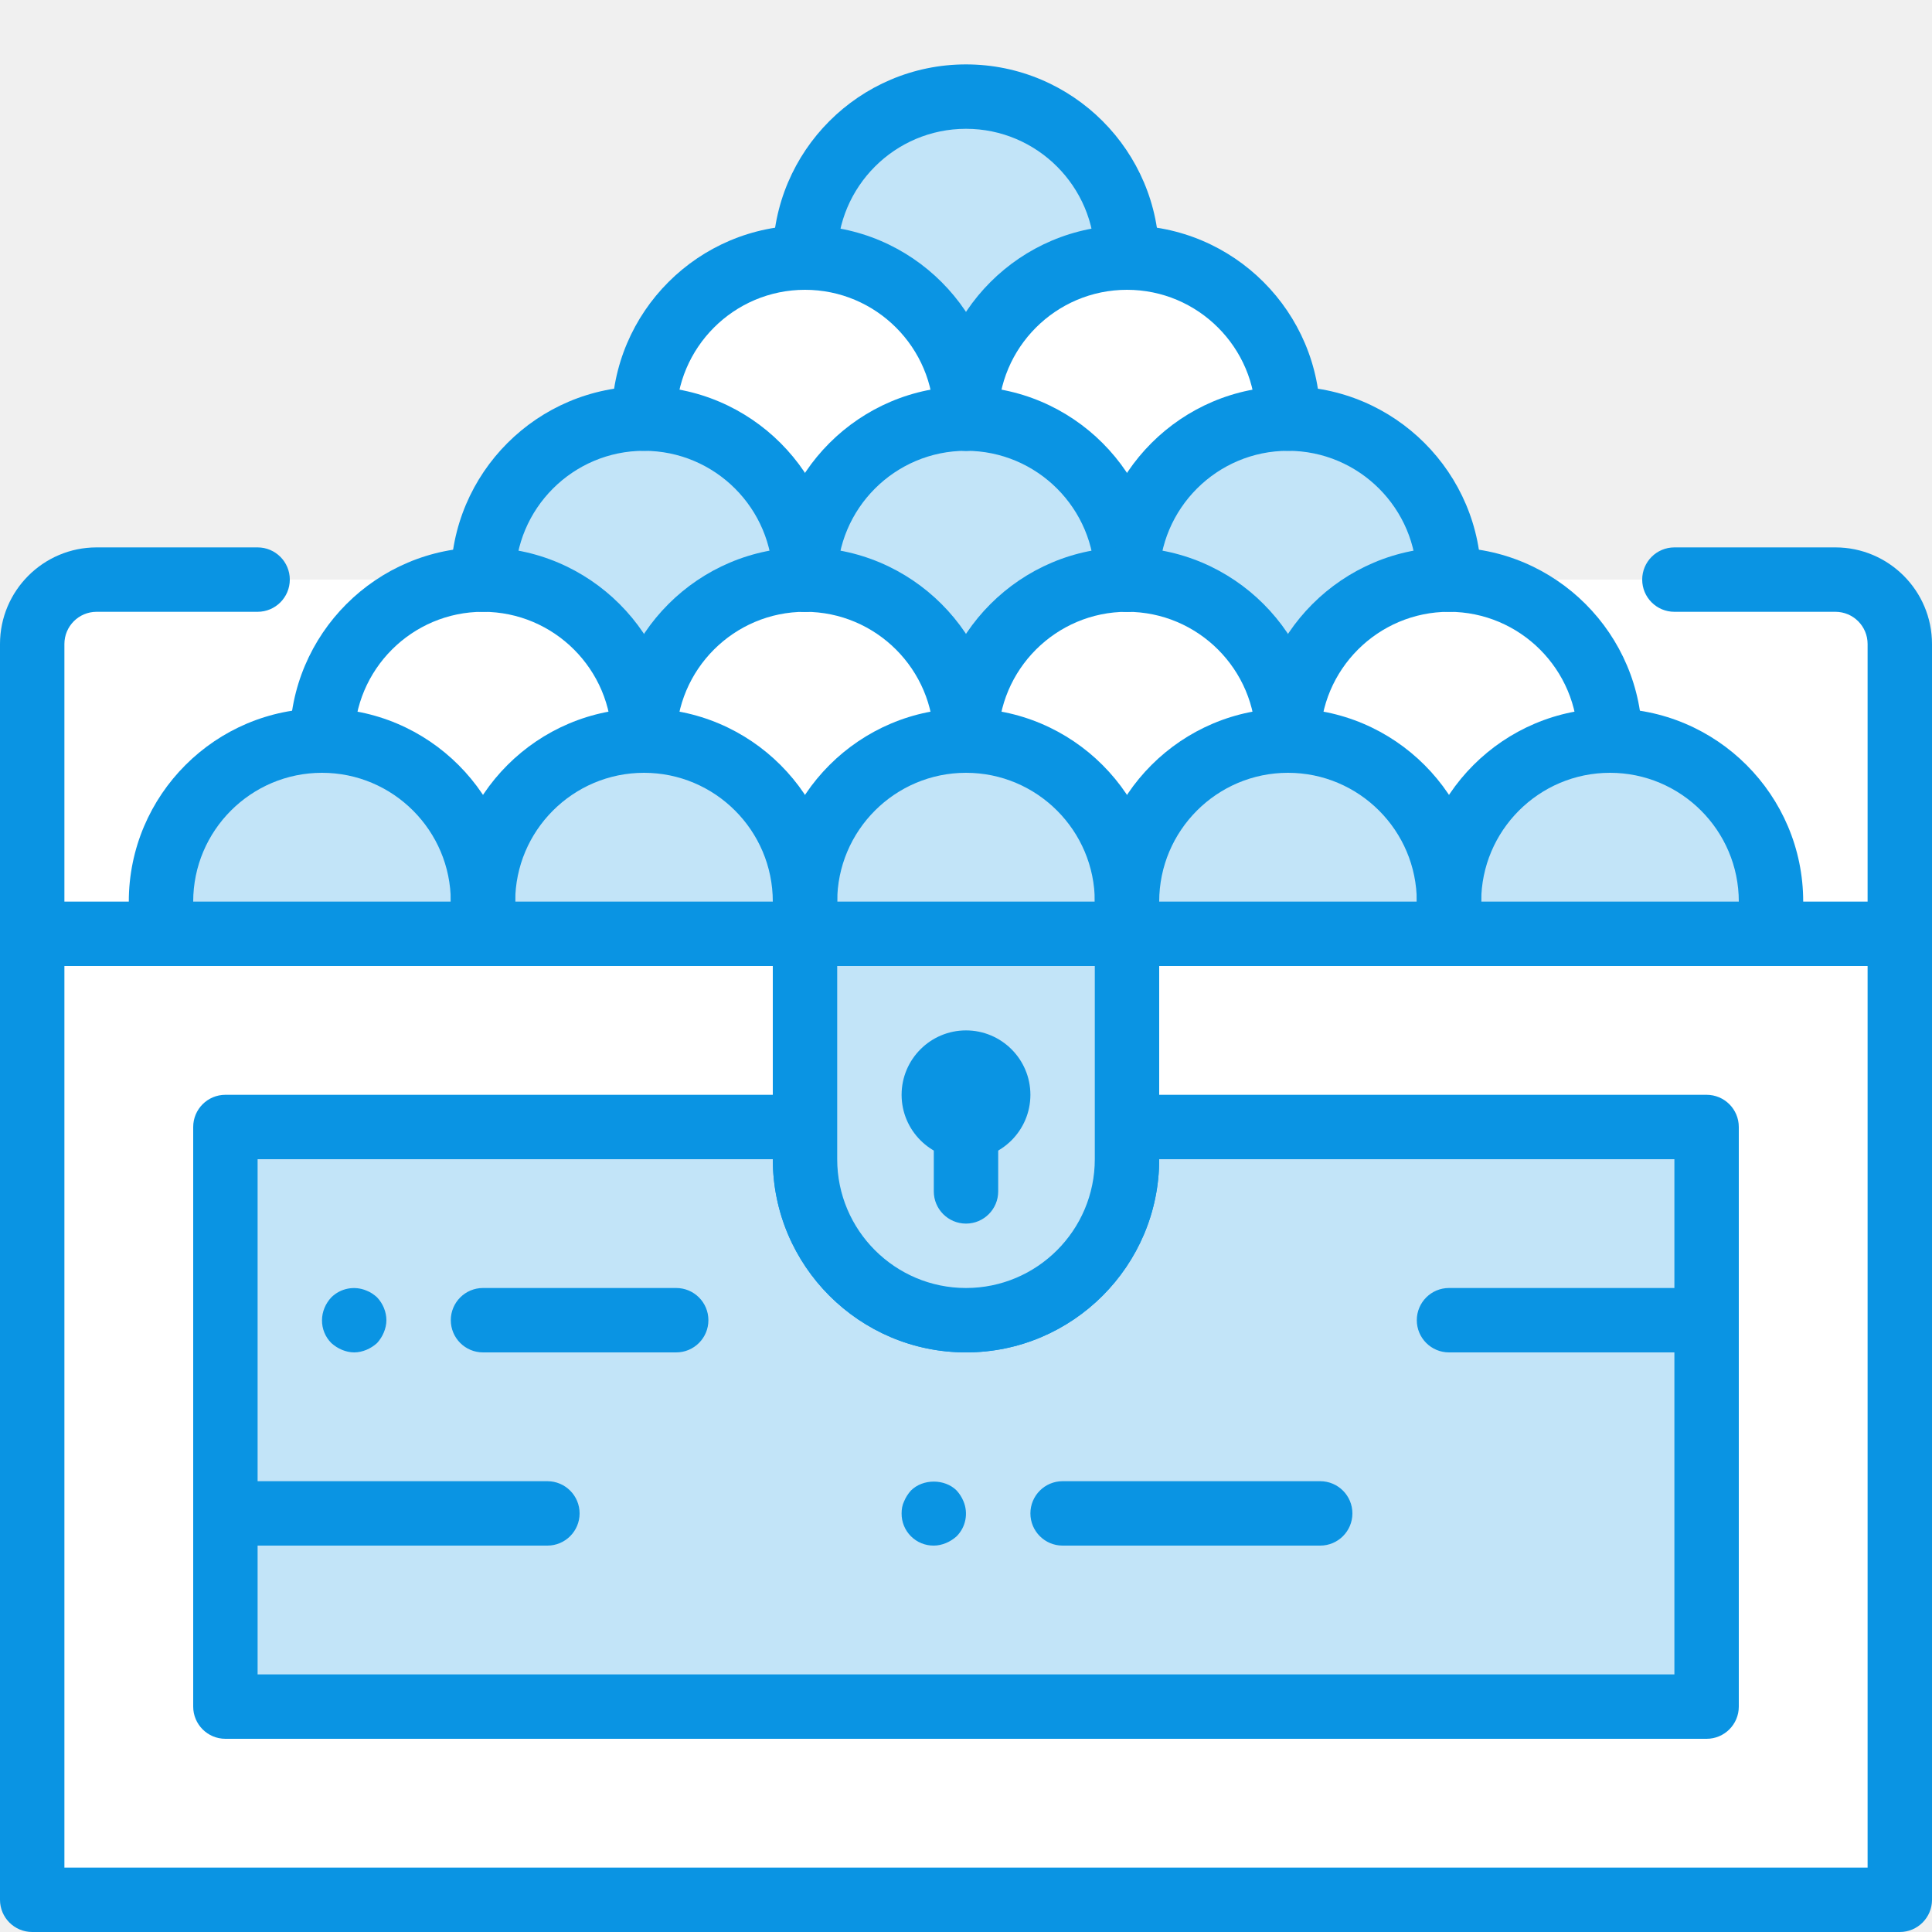
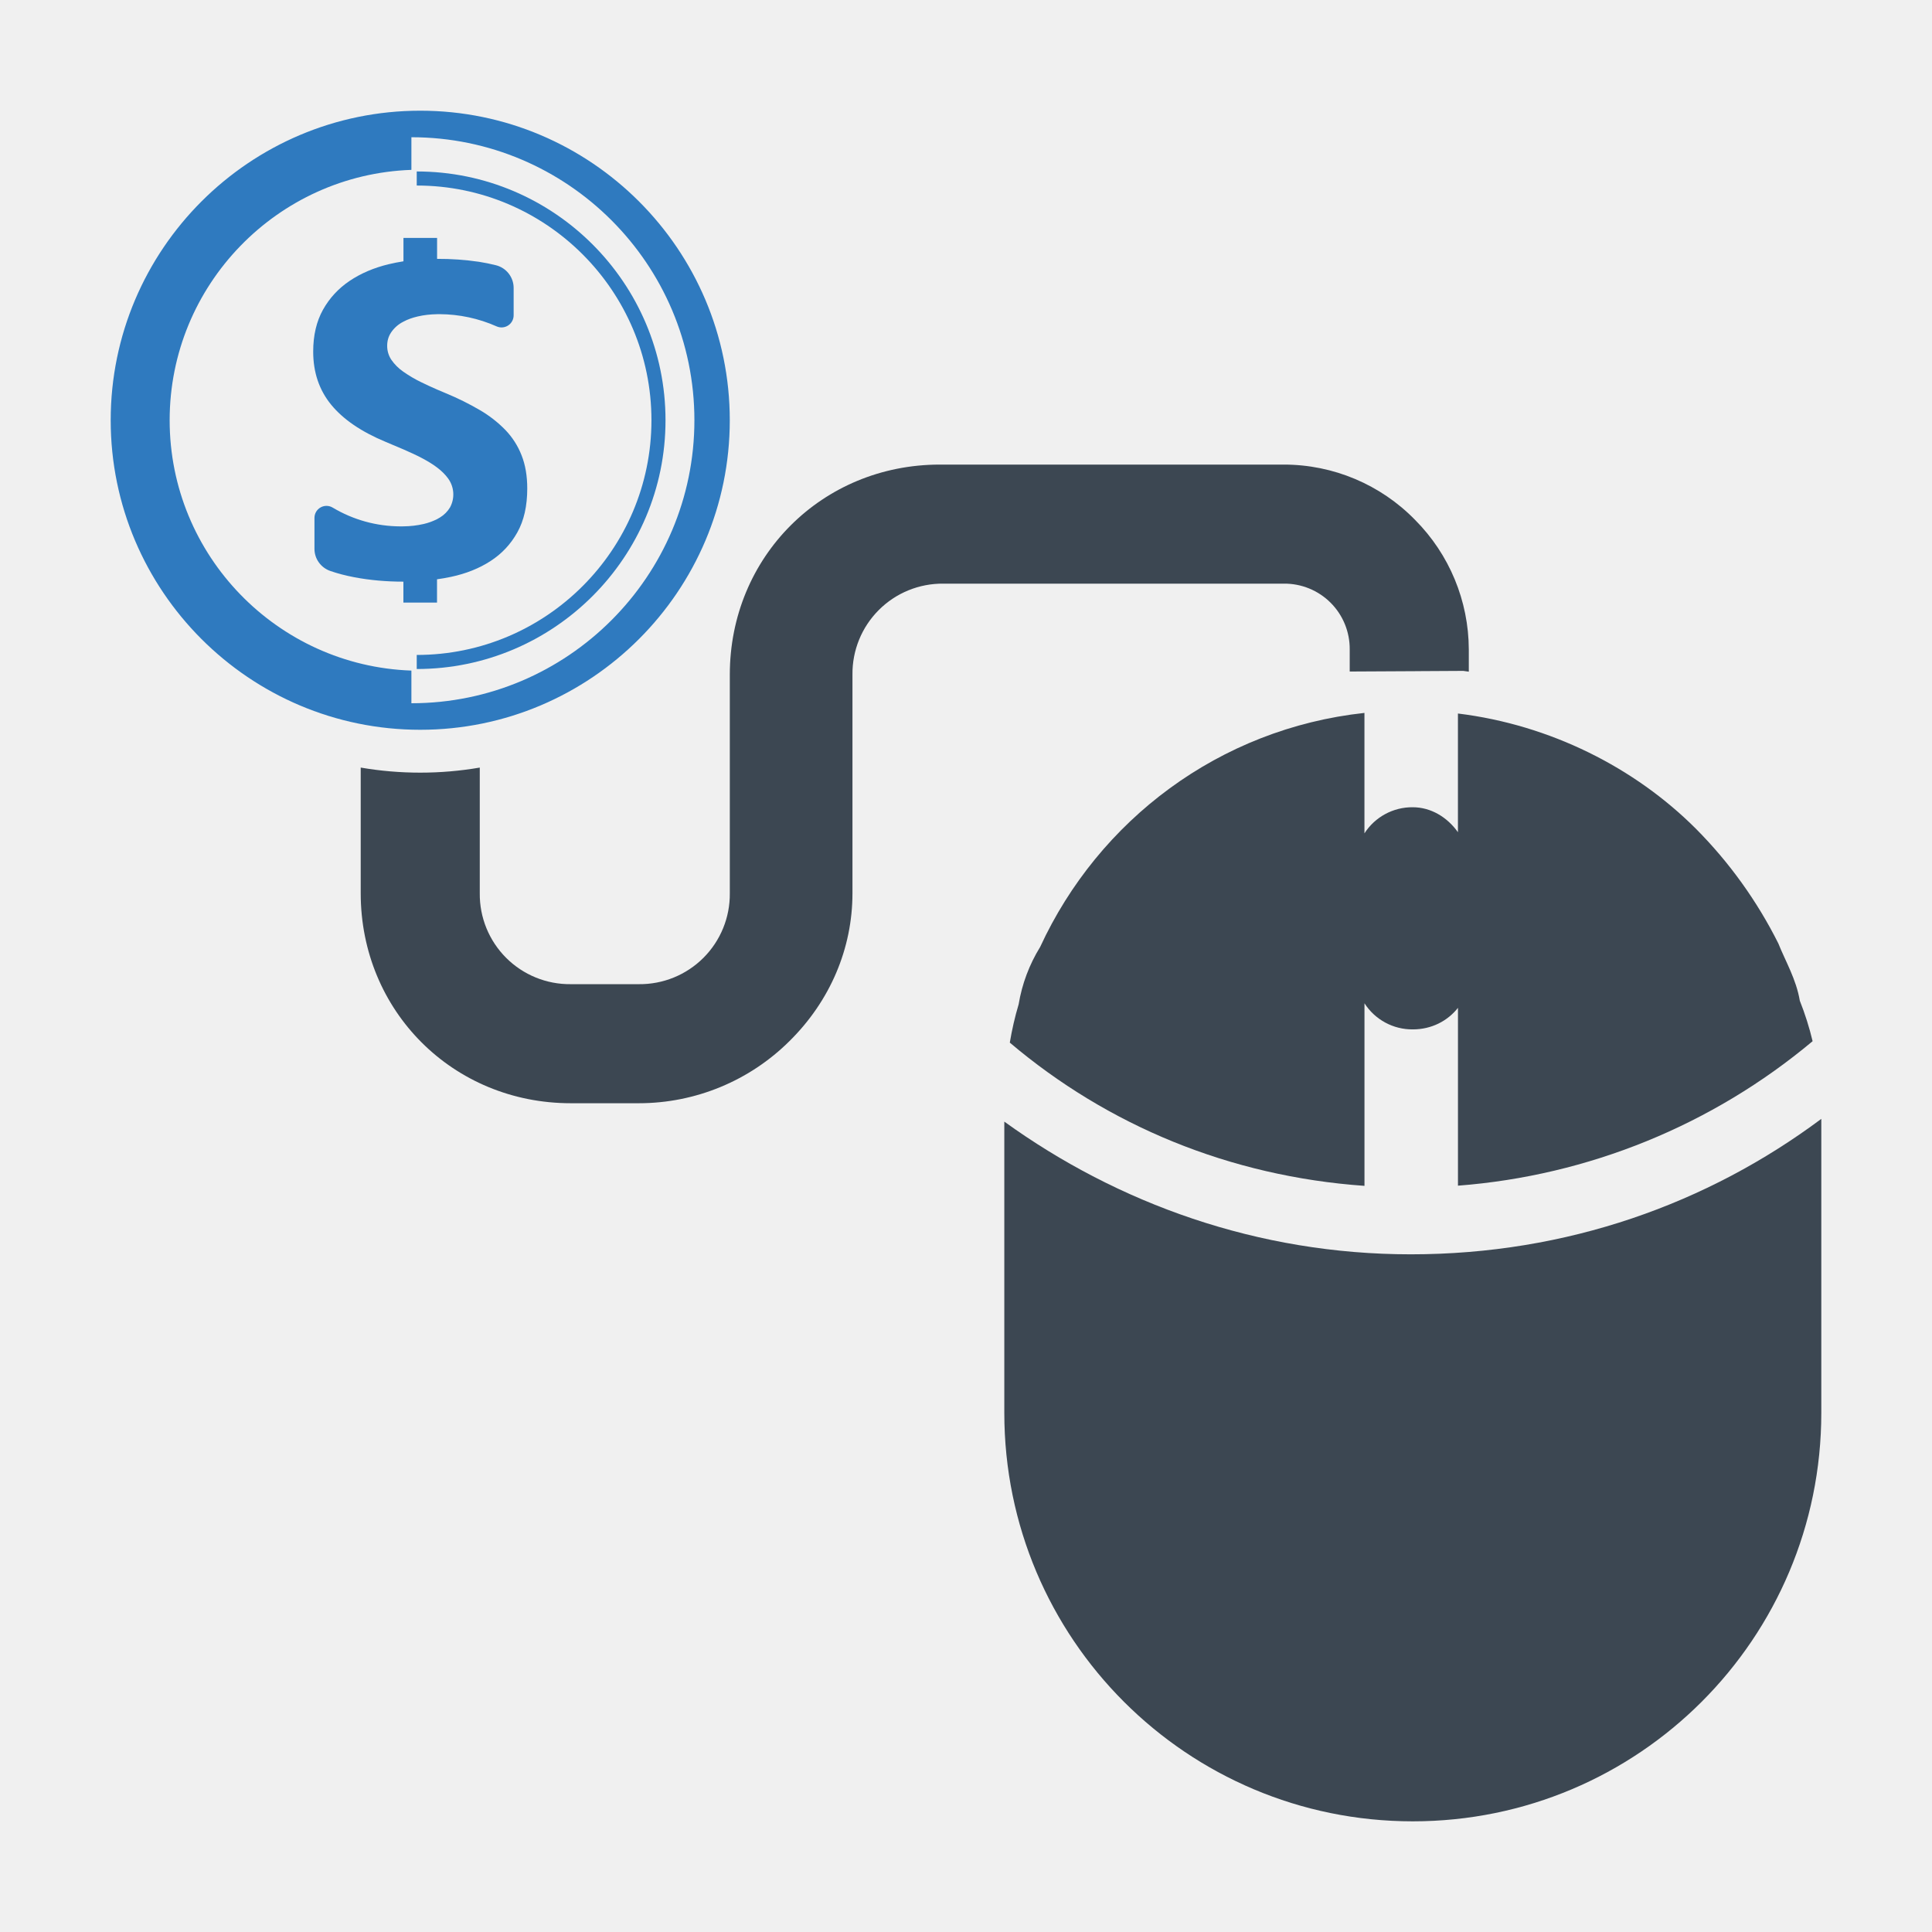
- <svg xmlns="http://www.w3.org/2000/svg" height="60" id="Layer_1" version="1.1" width="60" xml:space="preserve">
-   <style>.st0{fill:#c2e4f8}.st1{fill:#0a94e3}.st2{fill:#fff}</style>
-   <path class="st2" d="M52 18h5a2 2 0 0 1 2 2v39H1V20a2 2 0 0 1 2-2h5" />
-   <path class="st1" d="M59 60H1a1 1 0 0 1-1-1V20c0-1.654 1.346-3 3-3h5a1 1 0 1 1 0 2H3a1 1 0 0 0-1 1v38h56V20a1 1 0 0 0-1-1h-5a1 1 0 1 1 0-2h5c1.654 0 3 1.346 3 3v39a1 1 0 0 1-1 1z" />
-   <path class="st0" d="M35 35v1a5 5 0 1 1-10 0v-1H7v18h46V35H35z" />
-   <path class="st1" d="M53 54H7a1 1 0 0 1-1-1V35a1 1 0 0 1 1-1h18a1 1 0 0 1 1 1v1c0 2.206 1.794 4 4 4s4-1.794 4-4v-1a1 1 0 0 1 1-1h18a1 1 0 0 1 1 1v18a1 1 0 0 1-1 1zM8 52h44V36H36c0 3.309-2.691 6-6 6s-6-2.691-6-6H8v16z" />
-   <path class="st0" d="M35 29v7a5 5 0 0 1-10 0v-7h10z" />
-   <path class="st1" d="M30 42c-3.309 0-6-2.691-6-6v-7a1 1 0 0 1 1-1h10a1 1 0 0 1 1 1v7c0 3.309-2.691 6-6 6zm-4-12v6c0 2.206 1.794 4 4 4s4-1.794 4-4v-6h-8zm-5 12h-6a1 1 0 1 1 0-2h6a1 1 0 1 1 0 2zm-10 0c-.13 0-.26-.03-.38-.08s-.23-.12-.33-.21A.99.99 0 0 1 10 41c0-.26.11-.52.29-.71a1 1 0 0 1 1.09-.21c.13.05.23.12.33.21.18.19.29.45.29.71 0 .13-.03.26-.08.38s-.12.23-.21.33c-.1.09-.21.16-.33.21s-.25.08-.38.08zm30 6h-8a1 1 0 1 1 0-2h8a1 1 0 1 1 0 2zm-24 0H7a1 1 0 1 1 0-2h10a1 1 0 1 1 0 2zm36-6h-8a1 1 0 1 1 0-2h8a1 1 0 1 1 0 2zm-24 6a.99.99 0 0 1-1-1c0-.13.02-.26.08-.38.05-.12.12-.23.21-.33.37-.37 1.05-.37 1.42 0 .09.1.16.21.21.33a.995.995 0 0 1-.21 1.09c-.1.09-.21.16-.33.21s-.25.08-.38.08z" />
-   <path class="st1" d="M30 38a1 1 0 0 1-1-1v-3a1 1 0 1 1 2 0v3a1 1 0 0 1-1 1z" />
-   <path class="st1" d="M30 36c-1.103 0-2-.897-2-2s.897-2 2-2 2 .897 2 2-.897 2-2 2zm0-2.002V34v-.002z" />
-   <path class="st0" d="M55 28v1H45v-1c0-2.76 2.24-5 5-5s5 2.24 5 5zm-10 0v1H35v-1c0-2.76 2.24-5 5-5s5 2.24 5 5zm-10 0v1H25v-1c0-2.76 2.24-5 5-5s5 2.24 5 5zm-10 0v1H15v-1c0-2.76 2.24-5 5-5s5 2.24 5 5zm-10 0v1H5v-1c0-2.76 2.24-5 5-5s5 2.24 5 5z" />
-   <path class="st2" d="M30 23c-2.76 0-5 2.24-5 5 0-2.76-2.24-5-5-5 0-2.76 2.24-5 5-5s5 2.24 5 5zm10 0c-2.76 0-5 2.24-5 5 0-2.76-2.24-5-5-5 0-2.76 2.24-5 5-5s5 2.24 5 5zm10 0c-2.76 0-5 2.24-5 5 0-2.76-2.24-5-5-5 0-2.76 2.24-5 5-5s5 2.24 5 5zm-30 0c-2.76 0-5 2.24-5 5 0-2.76-2.24-5-5-5 0-2.76 2.24-5 5-5s5 2.24 5 5z" />
-   <path class="st0" d="M35 8c-2.76 0-5 2.24-5 5 0-2.76-2.24-5-5-5 0-2.76 2.24-5 5-5s5 2.24 5 5z" />
-   <path class="st2" d="M30 13c-2.76 0-5 2.24-5 5 0-2.76-2.24-5-5-5 0-2.76 2.24-5 5-5s5 2.24 5 5zm10 0c-2.76 0-5 2.24-5 5 0-2.76-2.24-5-5-5 0-2.76 2.24-5 5-5s5 2.24 5 5z" />
-   <path class="st1" d="M5 30a1 1 0 0 1-1-1v-1c0-3.309 2.691-6 6-6s6 2.691 6 6a1 1 0 1 1-2 0c0-2.206-1.794-4-4-4s-4 1.794-4 4v1a1 1 0 0 1-1 1z" />
-   <path class="st1" d="M15 30a1 1 0 0 1-1-1v-1c0-3.309 2.691-6 6-6s6 2.691 6 6a1 1 0 1 1-2 0c0-2.206-1.794-4-4-4s-4 1.794-4 4v1a1 1 0 0 1-1 1z" />
-   <path class="st1" d="M25 30a1 1 0 0 1-1-1v-1c0-3.309 2.691-6 6-6s6 2.691 6 6a1 1 0 1 1-2 0c0-2.206-1.794-4-4-4s-4 1.794-4 4v1a1 1 0 0 1-1 1z" />
-   <path class="st1" d="M35 30a1 1 0 0 1-1-1v-1c0-3.309 2.691-6 6-6s6 2.691 6 6a1 1 0 1 1-2 0c0-2.206-1.794-4-4-4s-4 1.794-4 4v1a1 1 0 0 1-1 1z" />
-   <path class="st1" d="M55 30a1 1 0 0 1-1-1v-1c0-2.206-1.794-4-4-4s-4 1.794-4 4v1a1 1 0 1 1-2 0v-1c0-3.309 2.691-6 6-6s6 2.691 6 6v1a1 1 0 0 1-1 1z" />
-   <path class="st0" d="M40 23c0-2.76-2.24-5-5-5 0-2.76 2.24-5 5-5s5 2.24 5 5c-2.76 0-5 2.24-5 5zm-5-5c-2.76 0-5 2.24-5 5 0-2.76-2.24-5-5-5 0-2.76 2.24-5 5-5s5 2.24 5 5zm-10 0c-2.76 0-5 2.24-5 5 0-2.76-2.24-5-5-5 0-2.76 2.24-5 5-5s5 2.24 5 5z" />
-   <path class="st1" d="M59 30H1a1 1 0 1 1 0-2h58a1 1 0 1 1 0 2zM35 9a1 1 0 0 1-1-1c0-2.206-1.794-4-4-4s-4 1.794-4 4a1 1 0 1 1-2 0c0-3.309 2.691-6 6-6s6 2.691 6 6a1 1 0 0 1-1 1z" />
-   <path class="st1" d="M30 14a1 1 0 0 1-1-1c0-2.206-1.794-4-4-4s-4 1.794-4 4a1 1 0 1 1-2 0c0-3.309 2.691-6 6-6s6 2.691 6 6a1 1 0 0 1-1 1z" />
-   <path class="st1" d="M40 14a1 1 0 0 1-1-1c0-2.206-1.794-4-4-4s-4 1.794-4 4a1 1 0 1 1-2 0c0-3.309 2.691-6 6-6s6 2.691 6 6a1 1 0 0 1-1 1zm-15 5a1 1 0 0 1-1-1c0-2.206-1.794-4-4-4s-4 1.794-4 4a1 1 0 1 1-2 0c0-3.309 2.691-6 6-6s6 2.691 6 6a1 1 0 0 1-1 1z" />
-   <path class="st1" d="M35 19a1 1 0 0 1-1-1c0-2.206-1.794-4-4-4s-4 1.794-4 4a1 1 0 1 1-2 0c0-3.309 2.691-6 6-6s6 2.691 6 6a1 1 0 0 1-1 1z" />
-   <path class="st1" d="M45 19a1 1 0 0 1-1-1c0-2.206-1.794-4-4-4s-4 1.794-4 4a1 1 0 1 1-2 0c0-3.309 2.691-6 6-6s6 2.691 6 6a1 1 0 0 1-1 1zm-25 5a1 1 0 0 1-1-1c0-2.206-1.794-4-4-4s-4 1.794-4 4a1 1 0 1 1-2 0c0-3.309 2.691-6 6-6s6 2.691 6 6a1 1 0 0 1-1 1z" />
-   <path class="st1" d="M30 24a1 1 0 0 1-1-1c0-2.206-1.794-4-4-4s-4 1.794-4 4a1 1 0 1 1-2 0c0-3.309 2.691-6 6-6s6 2.691 6 6a1 1 0 0 1-1 1z" />
-   <path class="st1" d="M40 24a1 1 0 0 1-1-1c0-2.206-1.794-4-4-4s-4 1.794-4 4a1 1 0 1 1-2 0c0-3.309 2.691-6 6-6s6 2.691 6 6a1 1 0 0 1-1 1z" />
-   <path class="st1" d="M50 24a1 1 0 0 1-1-1c0-2.206-1.794-4-4-4s-4 1.794-4 4a1 1 0 1 1-2 0c0-3.309 2.691-6 6-6s6 2.691 6 6a1 1 0 0 1-1 1z" />
+ <svg xmlns="http://www.w3.org/2000/svg" viewBox="0 0 64 64">
+   <path d="M46.732 41.551c-5.06 0-9.699-1.679-13.463-4.396v9.647c0 7.478 6.054 13.532 13.532 13.532s13.532-6.054 13.532-13.532v-9.738c-3.765 2.808-8.421 4.487-13.601 4.487z" fill="#3C4752" />
+   <path d="M60.045 34.491a9.722 9.722 0 0 0-.424-1.341c-.119-.712-.475-1.306-.712-1.899a14.768 14.768 0 0 0-2.73-3.798c-2.023-2.023-4.822-3.442-7.883-3.817v3.932c-.356-.503-.902-.827-1.495-.827a1.88 1.88 0 0 0-1.602.865v-3.99c-4.807.521-8.803 3.55-10.743 7.754a5.237 5.237 0 0 0-.712 1.899c-.126.421-.221.842-.293 1.269 3.241 2.746 7.286 4.43 11.749 4.745v-6.048a1.88 1.88 0 0 0 1.602.865c.615 0 1.15-.276 1.495-.714v5.891a20.77 20.77 0 0 0 11.748-4.786z" fill="#3C4752" />
+   <g fill="#2F7ABF">
+     <path d="M16.74 14.242a3.958 3.958 0 0 0-.847-.659 9.106 9.106 0 0 0-1.114-.552l-.3-.127a12.432 12.432 0 0 1-.514-.237 4.197 4.197 0 0 1-.6-.351l-.013-.009a1.544 1.544 0 0 1-.389-.39.82.82 0 0 1-.137-.465c0-.159.041-.302.123-.429a1.062 1.062 0 0 1 .416-.368c.135-.073.294-.131.478-.173.193-.045.405-.07.636-.074l.085-.001a4.71 4.71 0 0 1 1.885.404.401.401 0 0 0 .566-.367v-.908a.775.775 0 0 0-.587-.75 6.367 6.367 0 0 0-.563-.114 9.312 9.312 0 0 0-1.386-.097v-.694h-1.114v.775a6.378 6.378 0 0 0-.488.096c-.49.118-.922.302-1.294.552-.372.25-.666.568-.883.955-.216.387-.325.85-.325 1.388 0 .687.198 1.274.595 1.759.396.485.999.897 1.806 1.232.205.084.402.168.589.249l.298.134c.274.124.511.255.71.389.037.025.072.05.106.077.15.113.272.234.366.364a.899.899 0 0 1 .064.955.97.97 0 0 1-.328.332 1.24 1.24 0 0 1-.102.059 1.96 1.96 0 0 1-.445.161 3.12 3.12 0 0 1-.669.078l-.099.001a4.398 4.398 0 0 1-2.247-.623.398.398 0 0 0-.602.341v1.027c0 .33.211.622.522.731.248.086.517.156.808.211.511.096 1.05.144 1.616.144v.694h1.114v-.772c.157-.022.312-.049.463-.081.497-.106.933-.28 1.308-.523.375-.242.672-.56.89-.951.219-.392.328-.876.328-1.452 0-.419-.063-.785-.188-1.1a2.53 2.53 0 0 0-.538-.841z" />
+     <path d="M13.921 3.667c-5.654 0-10.254 4.6-10.254 10.254s4.6 10.254 10.254 10.254 10.254-4.6 10.254-10.254-4.6-10.254-10.254-10.254zm-.293 19.629v-1.082C9.186 22.059 5.62 18.4 5.62 13.921s3.566-8.139 8.008-8.294V4.546c5.17 0 9.375 4.206 9.375 9.375s-4.205 9.375-9.375 9.375z" />
+     <path d="M13.805 22.162v-.466c4.287 0 7.775-3.488 7.775-7.775s-3.488-7.775-7.775-7.775V5.68c4.544 0 8.241 3.697 8.241 8.241s-3.697 8.241-8.241 8.241z" />
+   </g>
+   <path d="M46.878 17.224a6.07 6.07 0 0 0-4.35-1.834H31.133c-3.901 0-6.957 3.056-6.957 6.958v7.241a2.982 2.982 0 0 1-3.014 3.013h-2.255a2.981 2.981 0 0 1-3.014-3.013v-4.162a11.663 11.663 0 0 1-3.944 0v4.162c0 3.901 3.056 6.957 6.958 6.957h2.255a7.078 7.078 0 0 0 4.992-2.06c1.344-1.327 2.085-3.066 2.085-4.897v-7.241a2.981 2.981 0 0 1 3.014-3.014h11.276a2.16 2.16 0 0 1 2.182 2.182v.729h.002l1.908-.01.257-.001v-.001l1.591-.009h.002l.185.026v-.735a6.107 6.107 0 0 0-1.778-4.291z" fill="#3C4752" />
</svg>
